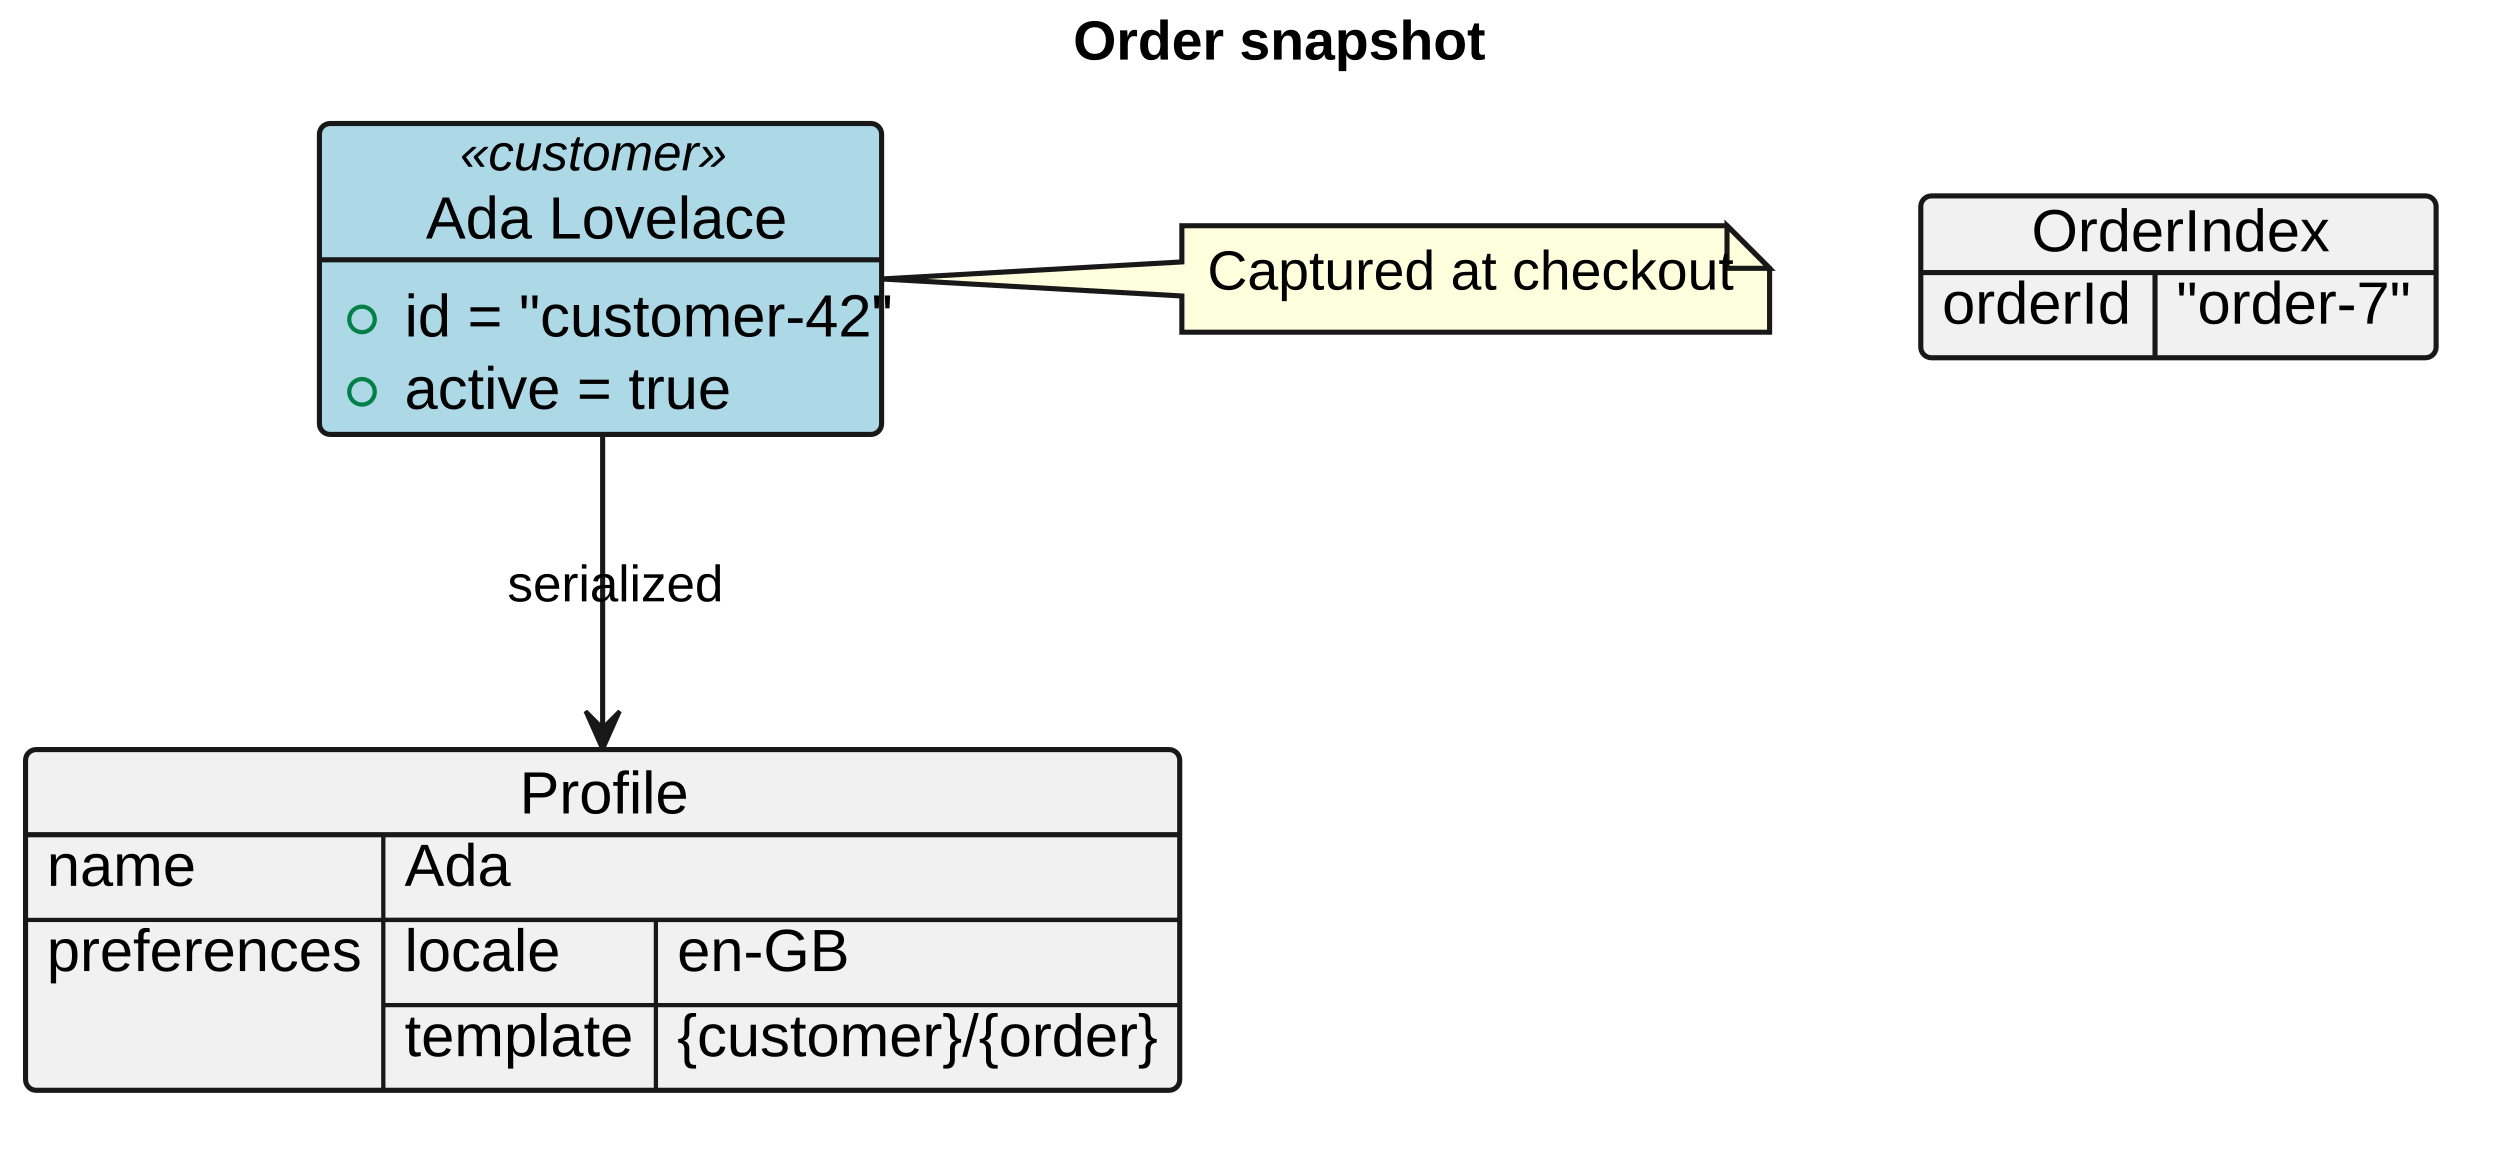
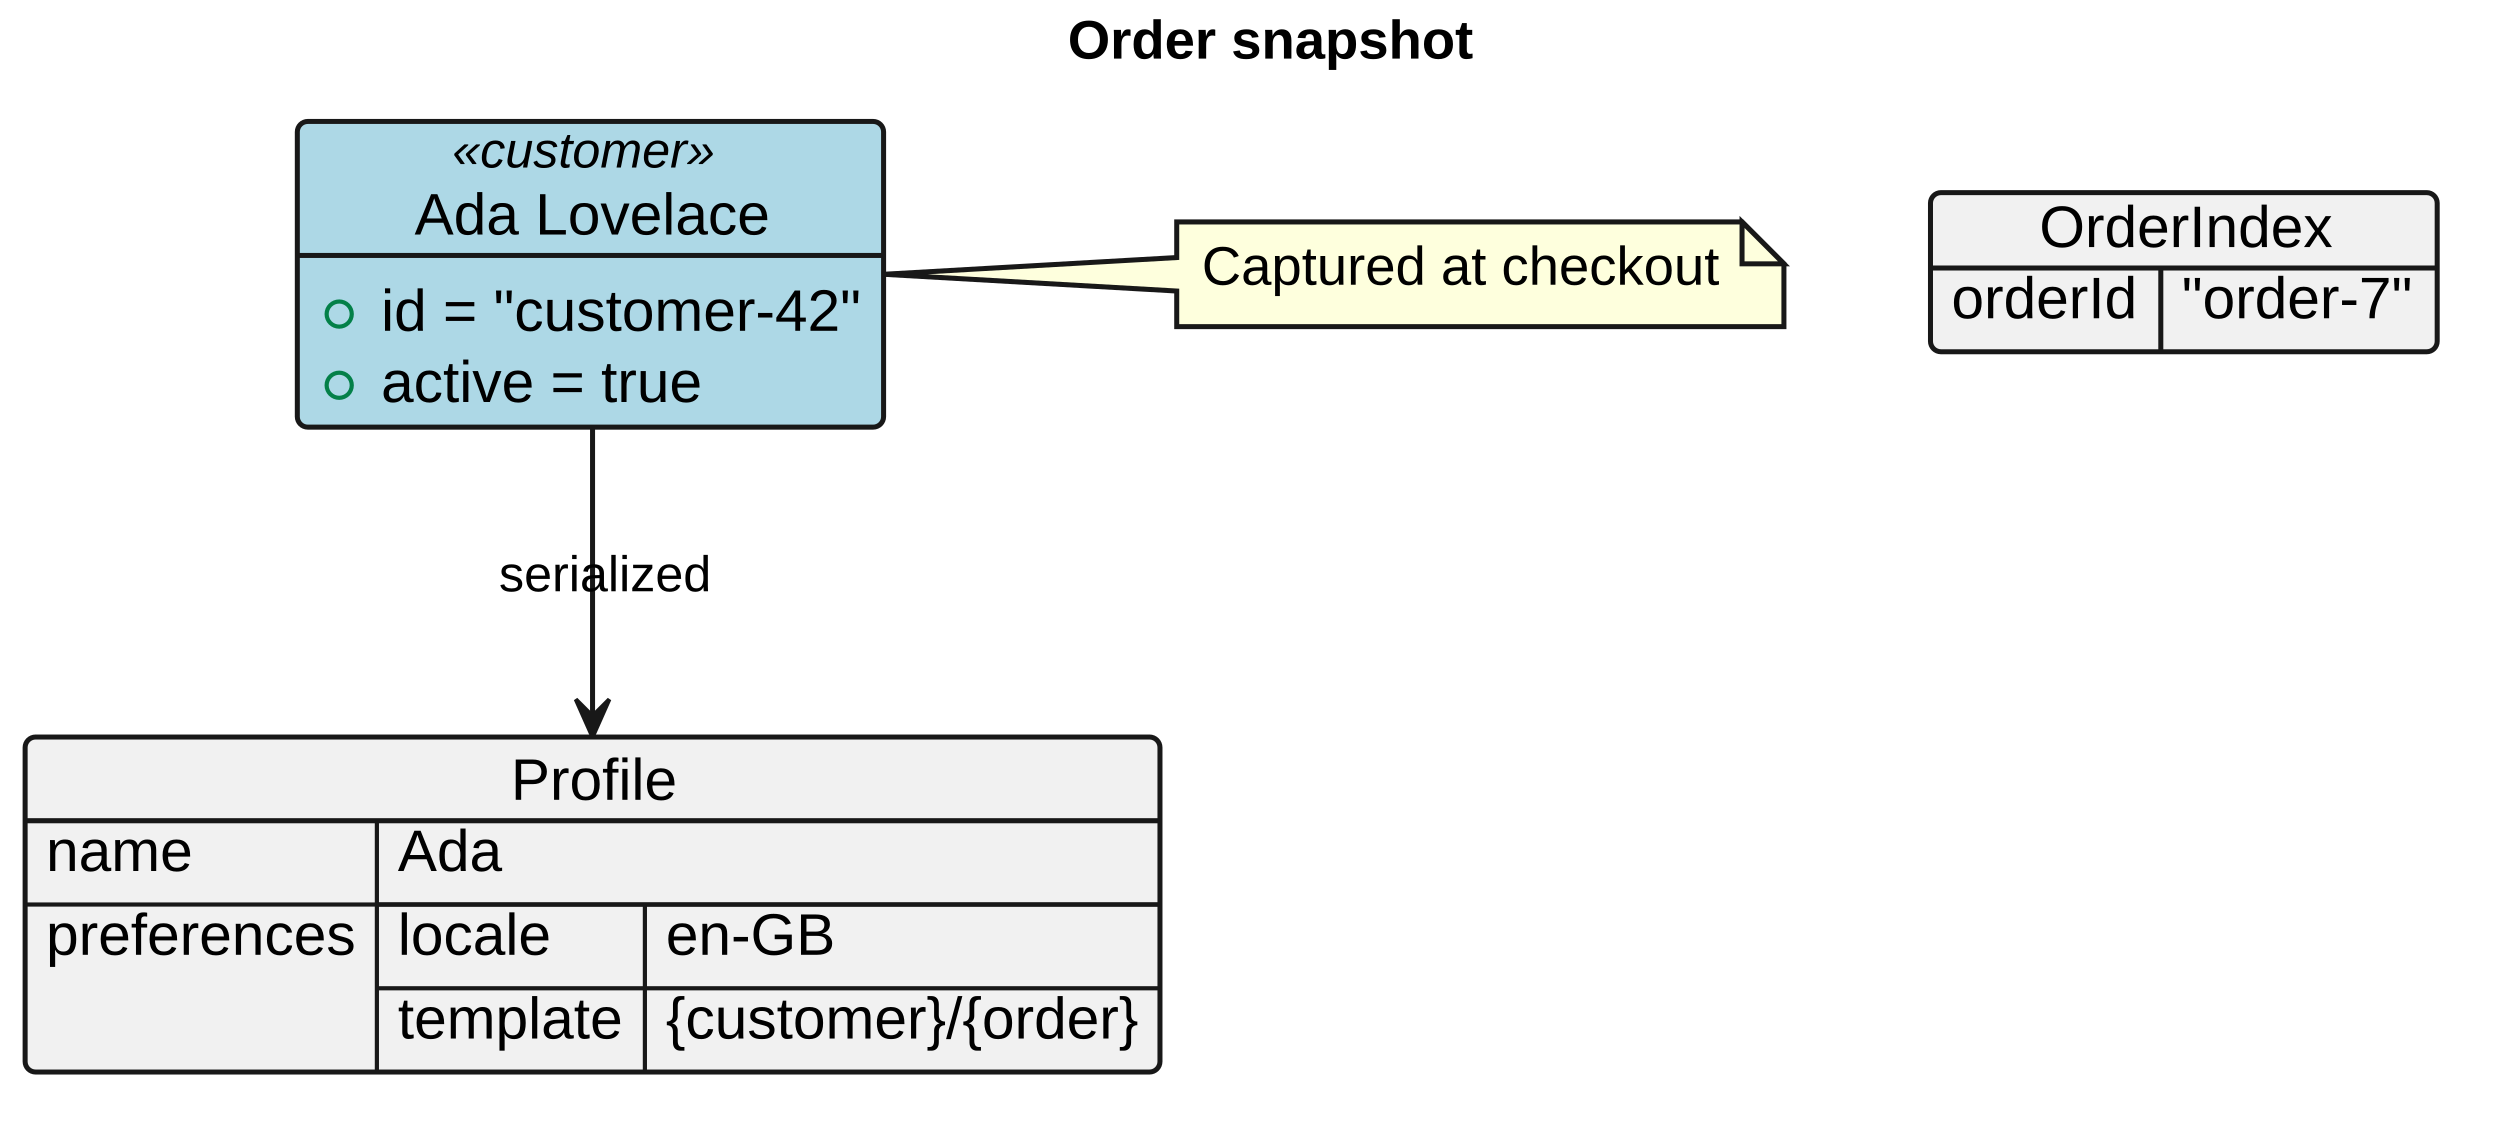
- <svg xmlns="http://www.w3.org/2000/svg" width="587" height="271" viewBox="-6 -29 587 271" role="img" aria-label="Object diagram">
+ <svg xmlns="http://www.w3.org/2000/svg" width="597" height="271" viewBox="-6 -29 597 271" role="img" aria-label="Object diagram">
  <style>svg{font-family:Arial, sans-serif;font-size:13px;background:transparent}
.class-node &gt; rect,.class-node &gt; line{stroke:#181818;stroke-width:1.2}
.relation{stroke:#181818;stroke-width:1.2}
.relation-decoration{stroke-width:1;stroke-linejoin:miter}
.class-node &gt; line,.relation{fill:none}
.class-title{fill:#000000}
.class-stereotype{font-style:italic}
.class-spot{text-anchor:middle;font-size:12px;font-weight:bold;fill:#000000}
.usecase-title{fill:#000000;text-anchor:middle}
.usecase-stereotype{text-anchor:middle;font-style:italic}
.member{fill:#000000}
.relation-label{text-anchor:middle;font-size:12px}</style>
  <style>.object-node &gt; rect,.object-node &gt; line,.map-node &gt; rect,.map-node &gt; line,.json-node &gt; rect,.json-node &gt; line{stroke-width:1.2}.object-node &gt; line,.map-node &gt; line,.json-node &gt; line,.object-separator,.map-row-separator,.map-column-separator,.json-row-separator,.json-column-separator{fill:none}.object-title,.map-title,.json-title{fill:#000000}.object-stereotype,.map-stereotype,.json-stereotype{fill:#000000;font-style:italic}</style>
  <style>.package path,.package line{stroke:#181818;stroke-width:1.2}.package-title{fill:#000000;font-weight:bold}.package-stereotype{fill:#000000;font-style:italic}.class-note rect,.class-note path{stroke:#181818;stroke-width:1.2}.note-text{fill:#000000;font-size:13px}</style>
  <g class="title">
-     <text x="246" y="-15" text-anchor="start" font-size="13px" textLength="95" lengthAdjust="spacing" font-weight="700" fill="#000000" class="chrome-text">Order snapshot</text>
+     <text x="249" y="-15" text-anchor="start" font-size="13px" textLength="99" lengthAdjust="spacing" font-weight="700" fill="#000000" class="chrome-text">Order snapshot</text>
  </g>
  <path d="M 135.5 73 C 135.5 95.283 135.5 119.063 135.5 142" style="stroke:#181818" class="relation" />
  <path d="M 135.5 147 L 139.5 138 L 135.5 142 L 131.5 138 Z" style="fill:#181818;stroke:#181818;stroke-width:1" class="relation-decoration" />
  <text x="138.5" y="112.2" text-anchor="start" font-size="12px" font-family="Arial, sans-serif" textLength="51" lengthAdjust="spacing" fill="#000000" class="relation-label">serialized</text>
  <g class="object-node" data-code="ada">
-     <rect x="69" y="0" width="132" height="73" rx="2.5" ry="2.5" style="fill:#ADD8E6;stroke:#181818;stroke-width:1.2" />
+     <rect x="65" y="0" width="140" height="73" rx="2.5" ry="2.5" style="fill:#ADD8E6;stroke:#181818;stroke-width:1.2" />
    <text x="102" y="11" text-anchor="start" font-size="12px" font-family="Arial, sans-serif" textLength="65" lengthAdjust="spacing" fill="#000000" class="object-stereotype">«customer»</text>
-     <text x="94" y="27" text-anchor="start" font-size="14px" textLength="82" lengthAdjust="spacing" fill="#000000" class="object-title">Ada Lovelace</text>
-     <line x1="69" y1="32" x2="201" y2="32" style="stroke:#181818;stroke-width:1.2" />
+     <text x="93" y="27" text-anchor="start" font-size="14px" textLength="85" lengthAdjust="spacing" fill="#000000" class="object-title">Ada Lovelace</text>
+     <line x1="65" y1="32" x2="205" y2="32" style="stroke:#181818;stroke-width:1.2" />
    <g class="member-icon">
-       <circle cx="79" cy="46" r="3" fill="none" stroke="#038048" stroke-width="1" />
+       <circle cx="75" cy="46" r="3" fill="none" stroke="#038048" stroke-width="1" />
    </g>
-     <text x="89" y="50" text-anchor="start" font-size="14px" textLength="107" lengthAdjust="spacing" class="object-member member">id = "customer-42"</text>
+     <text x="85" y="50" text-anchor="start" font-size="14px" textLength="115" lengthAdjust="spacing" class="object-member member">id = "customer-42"</text>
    <g class="member-icon">
-       <circle cx="79" cy="63" r="3" fill="none" stroke="#038048" stroke-width="1" />
+       <circle cx="75" cy="63" r="3" fill="none" stroke="#038048" stroke-width="1" />
    </g>
-     <text x="89" y="67" text-anchor="start" font-size="14px" textLength="69" lengthAdjust="spacing" class="object-member member">active = true</text>
+     <text x="85" y="67" text-anchor="start" font-size="14px" textLength="77" lengthAdjust="spacing" class="object-member member">active = true</text>
  </g>
  <g class="map-node" data-code="OrderIndex">
-     <rect x="445" y="17" width="121" height="38" rx="2.5" ry="2.5" style="fill:#F1F1F1;stroke:#181818;stroke-width:1.2" />
-     <text x="471" y="30" text-anchor="start" font-size="14px" textLength="70" lengthAdjust="spacing" fill="#000000" class="map-title">OrderIndex</text>
-     <line x1="445" y1="35" x2="566" y2="35" style="stroke:#181818;stroke-width:1.2" />
+     <rect x="455" y="17" width="121" height="38" rx="2.5" ry="2.5" style="fill:#F1F1F1;stroke:#181818;stroke-width:1.2" />
+     <text x="481" y="30" text-anchor="start" font-size="14px" textLength="70" lengthAdjust="spacing" fill="#000000" class="map-title">OrderIndex</text>
+     <line x1="455" y1="35" x2="576" y2="35" style="stroke:#181818;stroke-width:1.2" />
    <g id="map-port-p_4f_72_64_65_72_49_6e_64_65_78-p_6f_72_64_65_72_49_64" class="map-row map-value-row" data-port="orderId" data-port-id="p_6f_72_64_65_72_49_64">
-       <text x="450" y="47" text-anchor="start" font-size="14px" textLength="45" lengthAdjust="spacing" fill="#000000" class="map-key member">orderId</text>
-       <line x1="500" y1="35" x2="500" y2="55" style="stroke:#181818;stroke-width:1.2" class="map-column-separator" />
-       <text x="505" y="47" text-anchor="start" font-size="14px" textLength="56" lengthAdjust="spacing" fill="#000000" class="map-value member">"order-7"</text>
+       <text x="460" y="47" text-anchor="start" font-size="14px" textLength="45" lengthAdjust="spacing" fill="#000000" class="map-key member">orderId</text>
+       <line x1="510" y1="35" x2="510" y2="55" style="stroke:#181818;stroke-width:1.2" class="map-column-separator" />
+       <text x="515" y="47" text-anchor="start" font-size="14px" textLength="56" lengthAdjust="spacing" fill="#000000" class="map-value member">"order-7"</text>
    </g>
  </g>
  <g class="json-node" data-code="Profile">
    <rect x="0" y="147" width="271" height="80" rx="2.5" ry="2.5" style="fill:#F1F1F1;stroke:#181818;stroke-width:1.2" />
    <text x="116" y="162" text-anchor="start" font-size="14px" textLength="40" lengthAdjust="spacing" fill="#000000" class="json-title">Profile</text>
    <line x1="0" y1="167" x2="271" y2="167" style="stroke:#181818;stroke-width:1.2" />
    <line x1="84" y1="167" x2="84" y2="227" style="stroke:#181818;stroke-width:1" class="json-column-separator" />
    <line x1="148" y1="187" x2="148" y2="227" style="stroke:#181818;stroke-width:1" class="json-column-separator" />
    <line x1="0" y1="167" x2="271" y2="167" style="stroke:#181818;stroke-width:1" class="json-row-separator" />
    <text x="5" y="179" text-anchor="start" font-size="14px" textLength="35" lengthAdjust="spacing" fill="#000000" class="json-key member">name</text>
    <text x="89" y="179" text-anchor="start" font-size="14px" textLength="25" lengthAdjust="spacing" fill="#000000" class="json-value member">Ada</text>
    <line x1="0" y1="187" x2="271" y2="187" style="stroke:#181818;stroke-width:1" class="json-row-separator" />
    <text x="5" y="199" text-anchor="start" font-size="14px" textLength="74" lengthAdjust="spacing" fill="#000000" class="json-key member">preferences</text>
    <line x1="84" y1="187" x2="271" y2="187" style="stroke:#181818;stroke-width:1" class="json-row-separator" />
    <text x="89" y="199" text-anchor="start" font-size="14px" textLength="37" lengthAdjust="spacing" fill="#000000" class="json-key member">locale</text>
    <text x="153" y="199" text-anchor="start" font-size="14px" textLength="41" lengthAdjust="spacing" fill="#000000" class="json-value member">en-GB</text>
    <line x1="84" y1="207" x2="271" y2="207" style="stroke:#181818;stroke-width:1" class="json-row-separator" />
    <text x="89" y="219" text-anchor="start" font-size="14px" textLength="54" lengthAdjust="spacing" fill="#000000" class="json-key member">template</text>
    <text x="153" y="219" text-anchor="start" font-size="14px" textLength="113" lengthAdjust="spacing" fill="#000000" class="json-value member">{customer}/{order}</text>
  </g>
  <g class="class-note">
-     <path d="M 271.5 24 L 271.5 32.5 L 201 36.5 L 271.5 40.5 L 271.5 49 L 409.5 49 L 409.5 34 L 399.5 24 Z" fill="#FEFFDD" stroke="#181818" class="note-opale-link" />
-     <path d="M 399.5 24 L 399.5 34 L 409.5 34 L 399.5 24 Z" fill="#FEFFDD" stroke="#181818" />
+     <path d="M 275 24 L 275 32.5 L 205 36.5 L 275 40.5 L 275 49 L 420 49 L 420 34 L 410 24 Z" fill="#FEFFDD" stroke="#181818" class="note-opale-link" />
+     <path d="M 410 24 L 410 34 L 420 34 L 410 24 Z" fill="#FEFFDD" stroke="#181818" />
  </g>
-   <text x="277.5" y="39" text-anchor="start" font-size="13px" textLength="117" lengthAdjust="spacing" class="note-text">Captured at checkout</text>
+   <text x="281" y="39" text-anchor="start" font-size="13px" textLength="124" lengthAdjust="spacing" class="note-text">Captured at checkout</text>
</svg>
